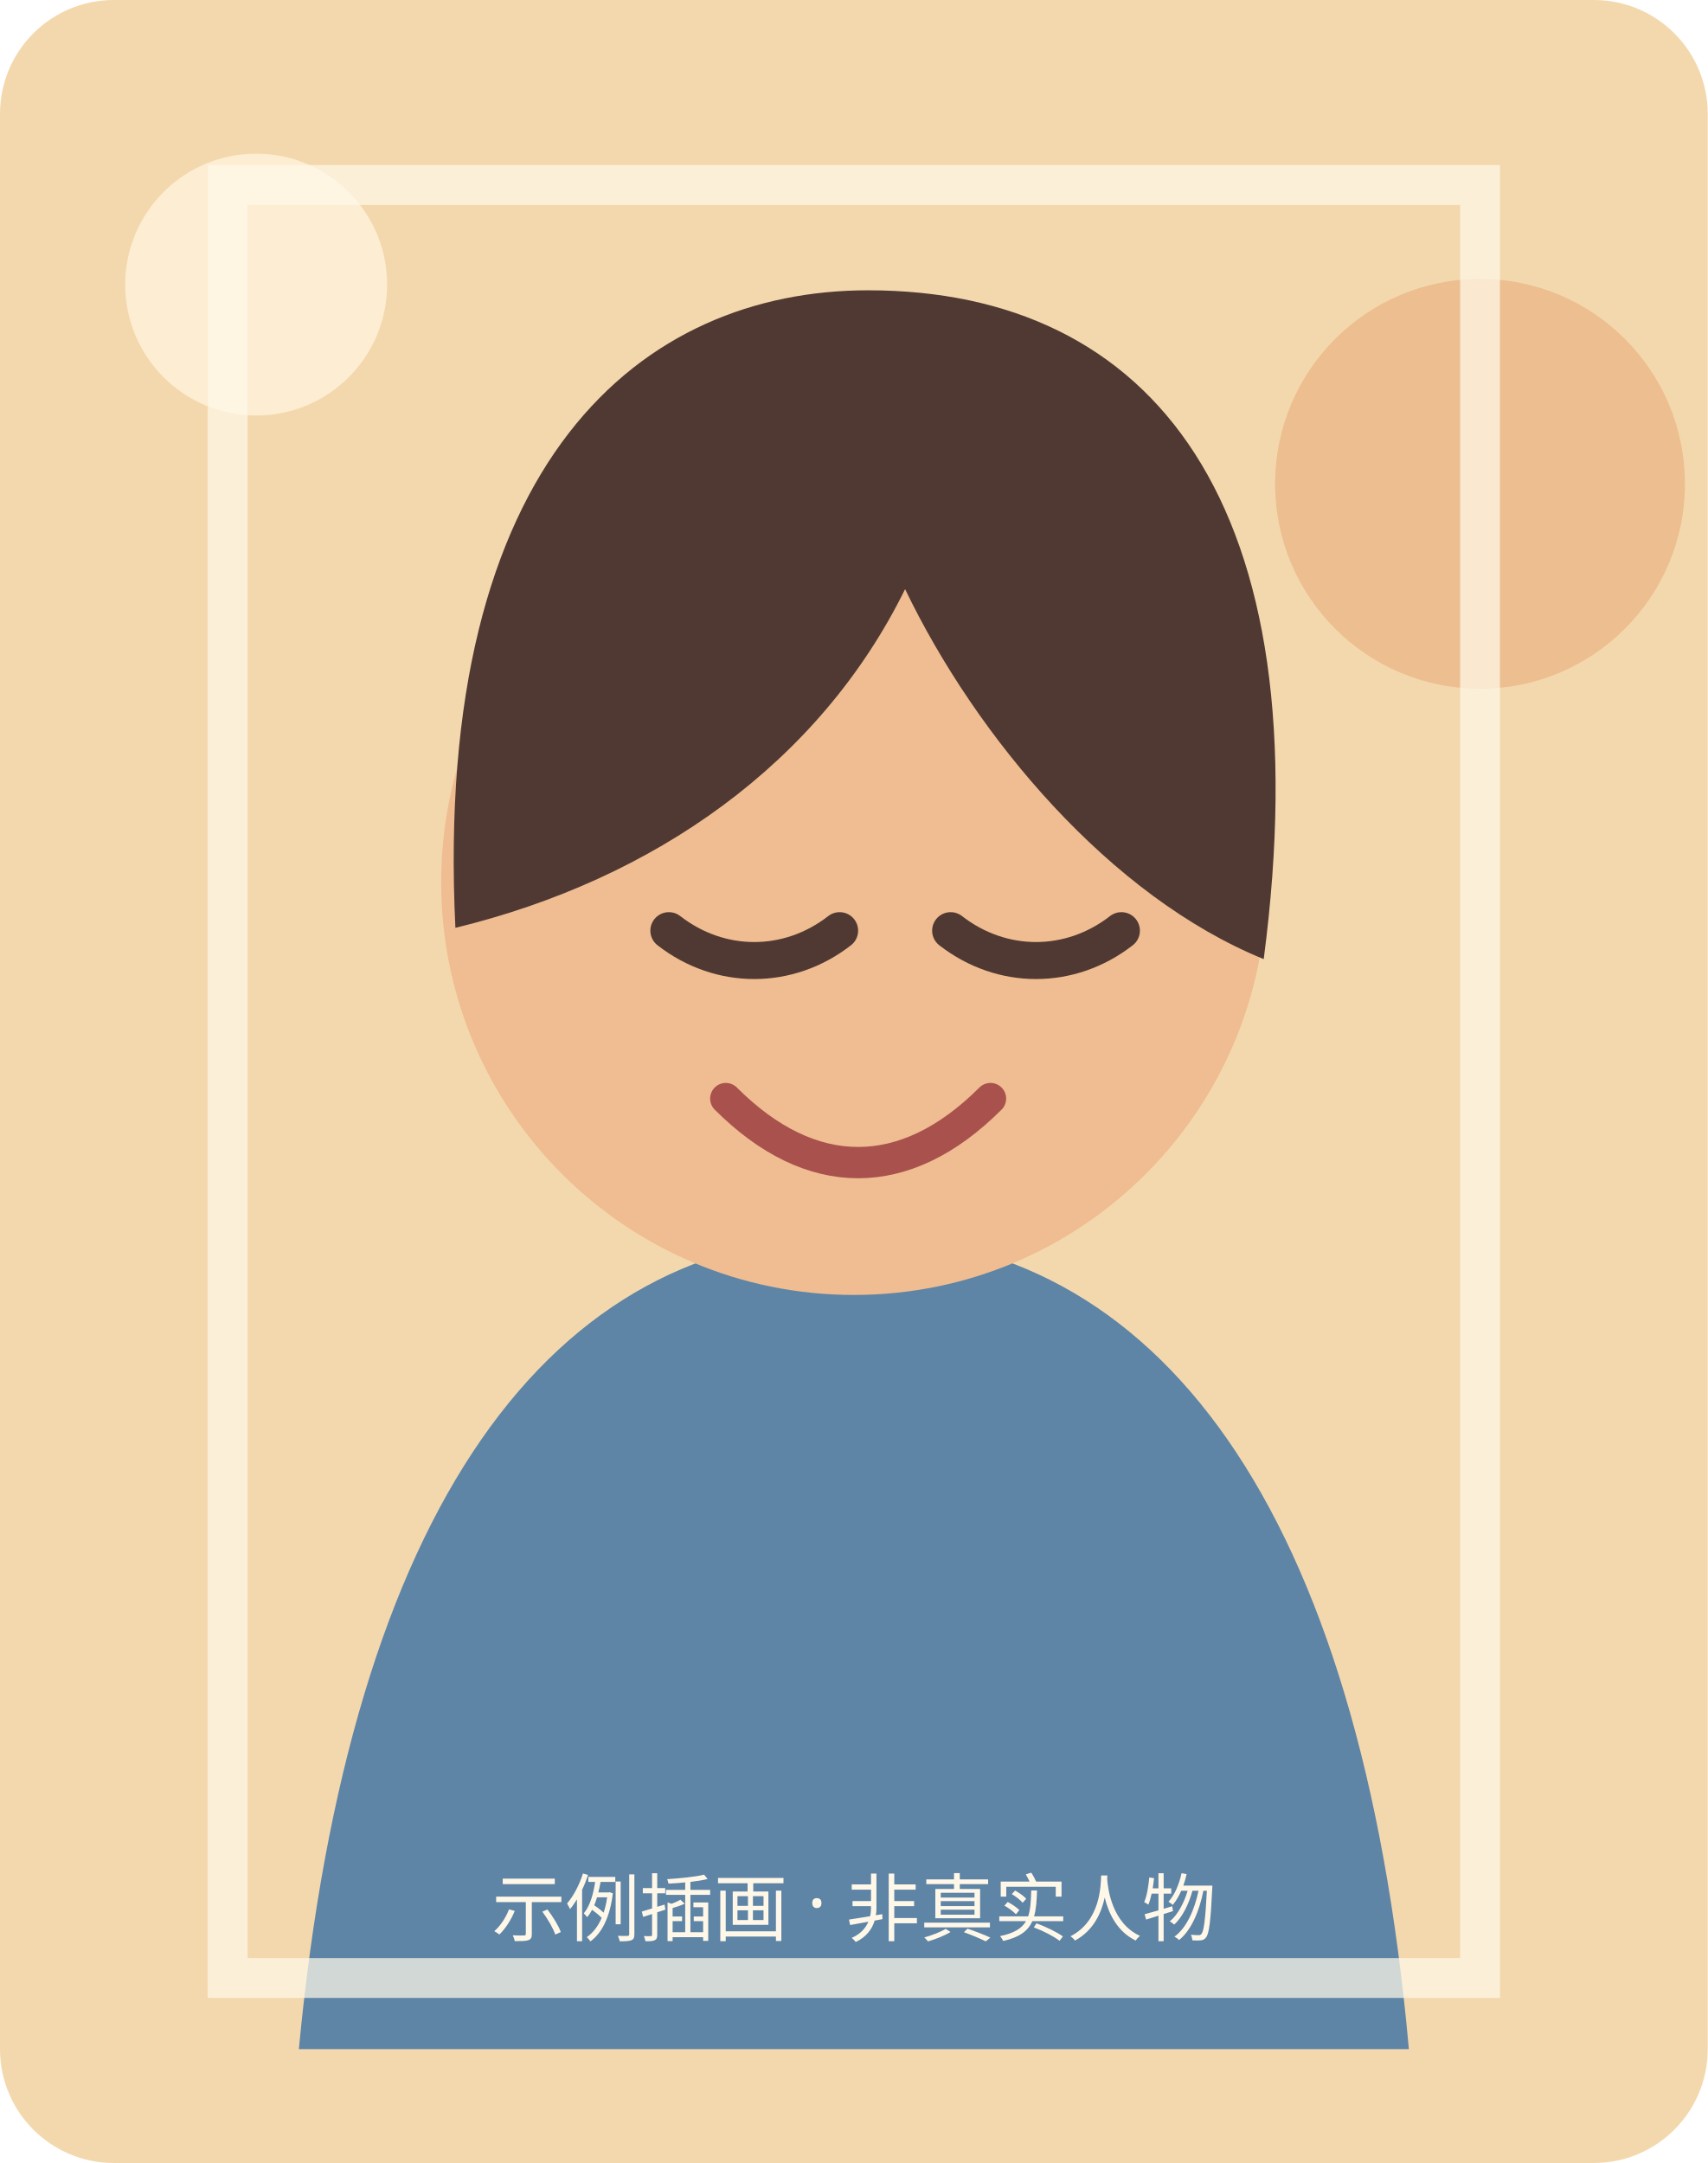
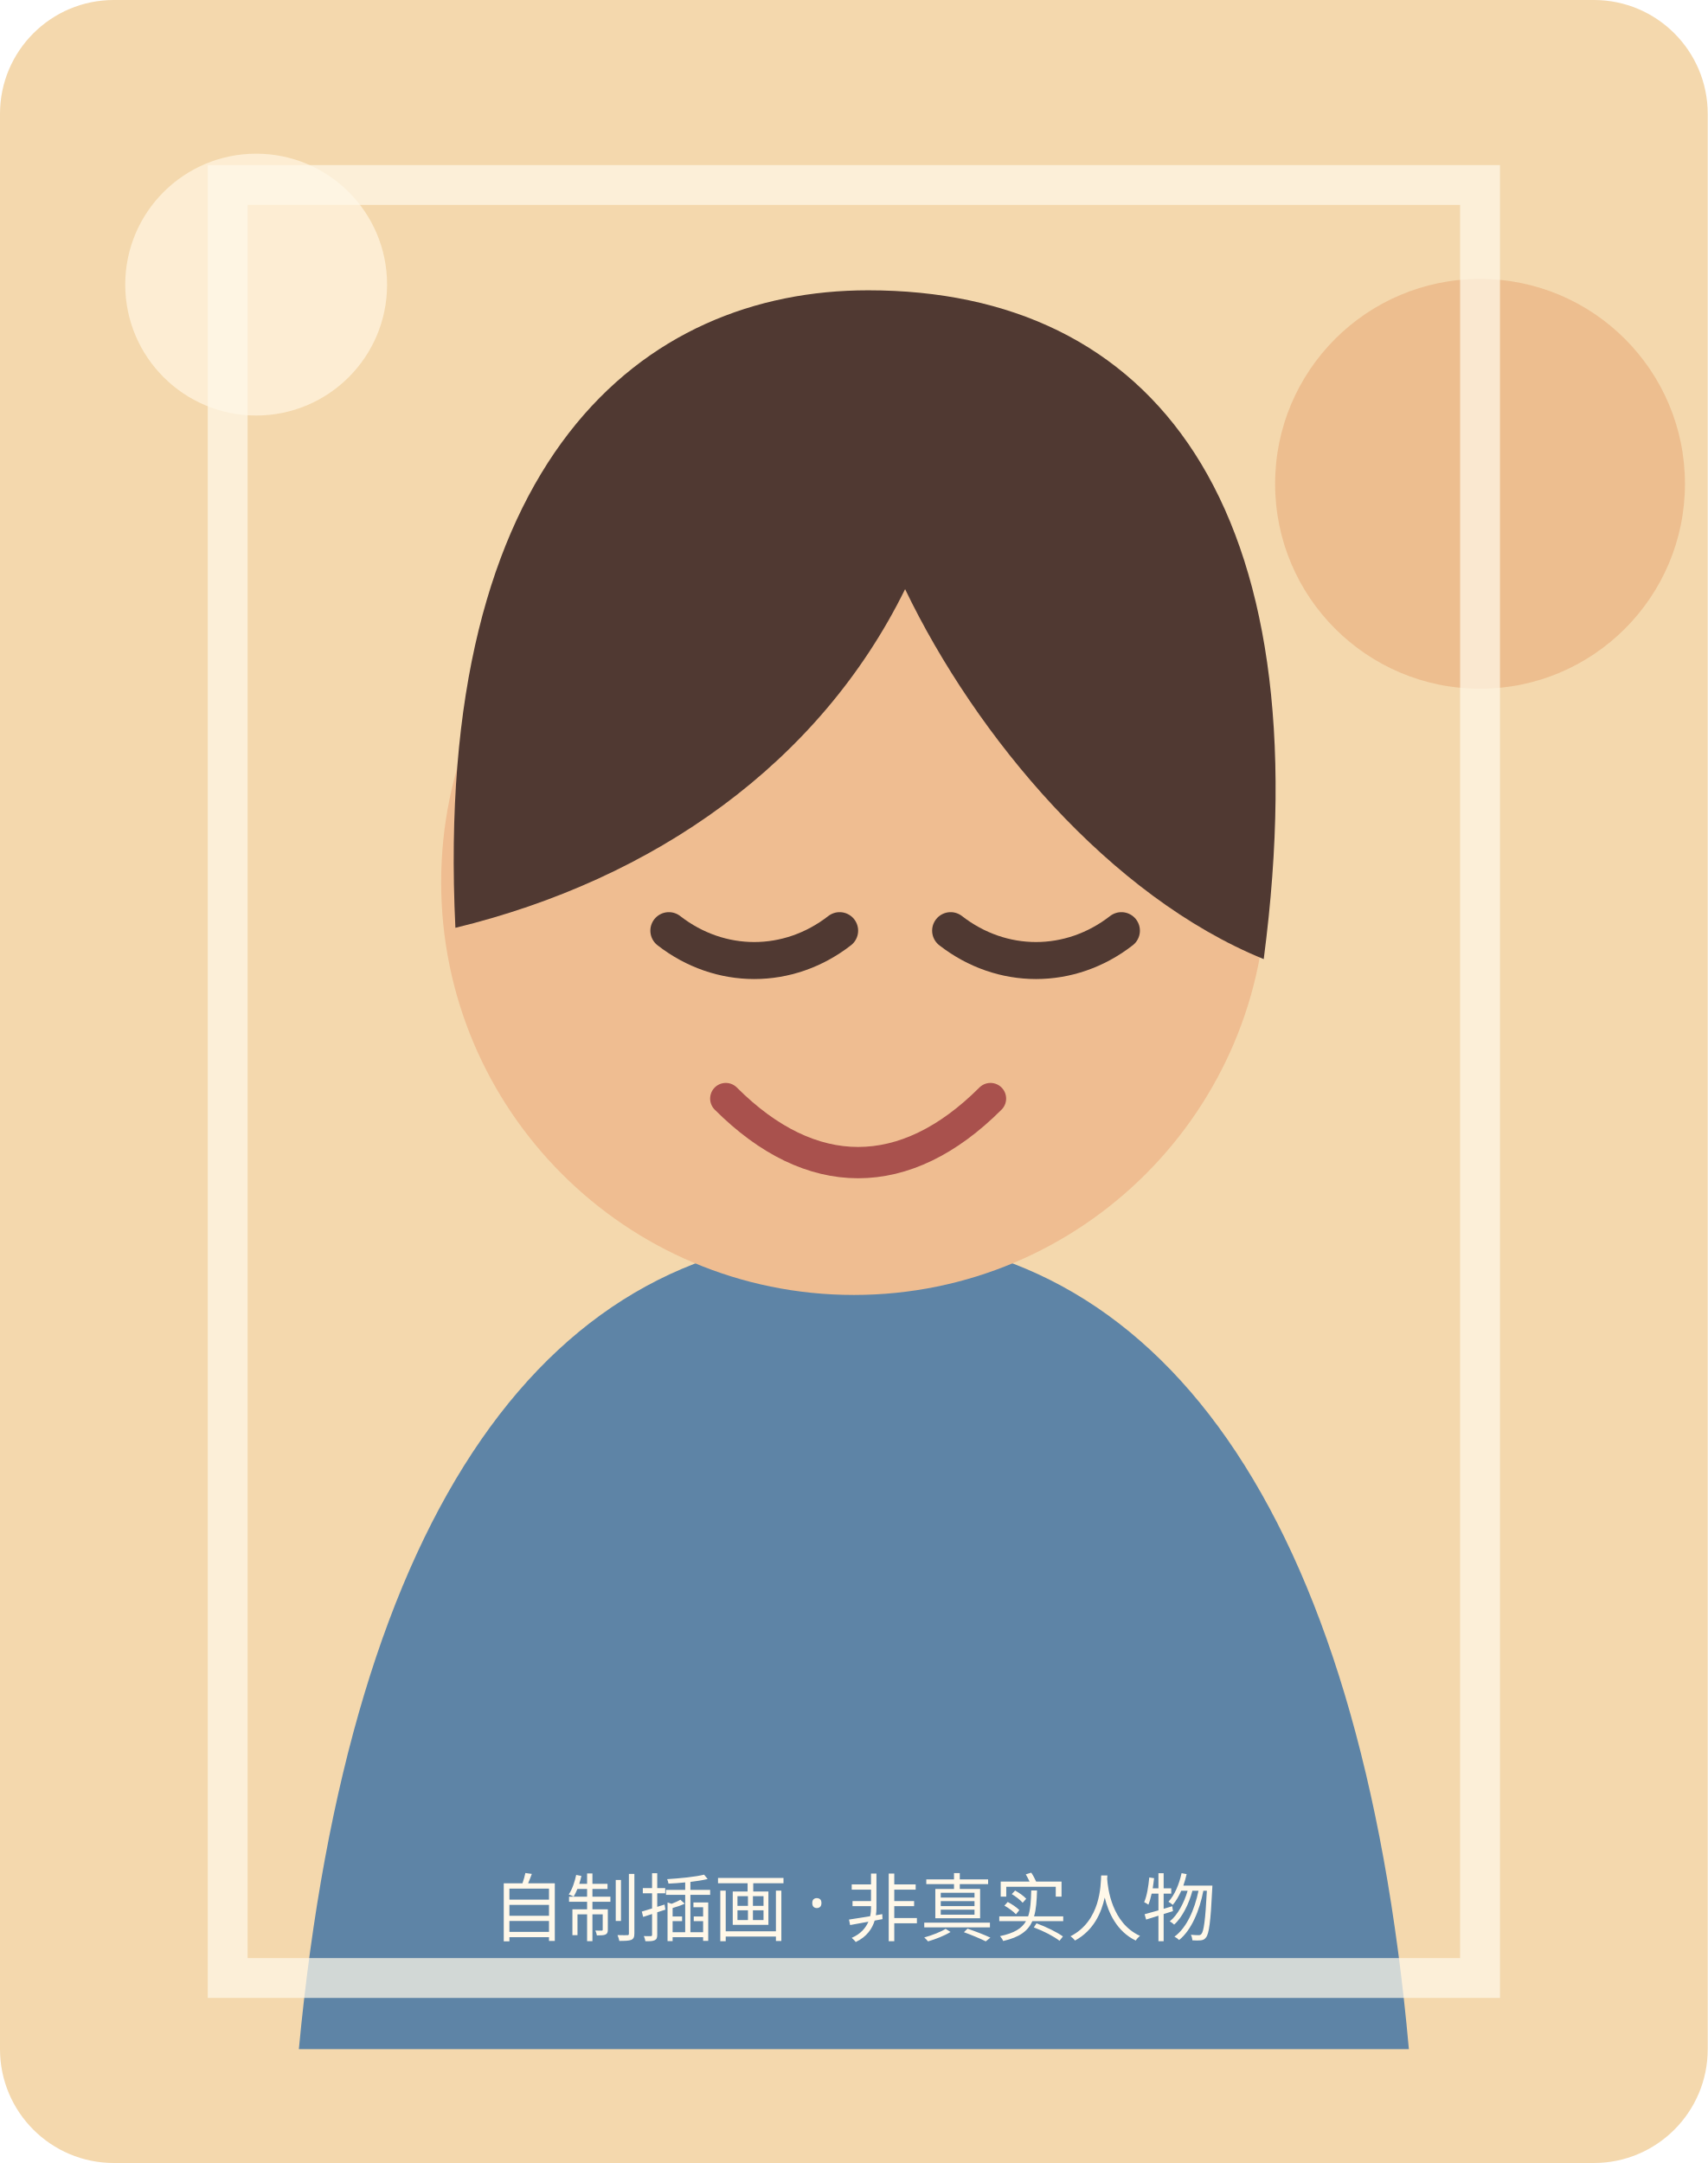
<svg xmlns="http://www.w3.org/2000/svg" viewBox="0 0 600 760" role="img" aria-labelledby="title desc">
  <rect width="600" height="760" rx="40" fill="#f4d8ad" />
  <circle cx="90" cy="100" r="46" fill="#fff3dc" opacity=".8" />
  <circle cx="520" cy="170" r="72" fill="#e7a977" opacity=".55" />
  <path d="M105 720c18-190 88-286 195-286s178 96 195 286" fill="#5e84a6" />
  <circle cx="300" cy="310" r="145" fill="#efbd91" />
  <path d="M160 326c-8-165 66-224 145-224 100 0 160 75 139 235-54-22-101-78-126-130-30 61-88 102-158 119Z" fill="#503932" />
  <path d="M235 327c18 14 42 14 60 0M334 327c18 14 42 14 60 0" fill="none" stroke="#503932" stroke-linecap="round" stroke-width="13" />
  <path d="M255 386c30 30 63 30 93 0" fill="none" stroke="#a9514d" stroke-linecap="round" stroke-width="11" />
  <path d="M80 65h440v630H80z" fill="none" stroke="#fff8e9" stroke-width="14" opacity=".72" />
-   <text x="300" y="680" text-anchor="middle" fill="#fff8e9" font-family="sans-serif" font-size="26">示例插画 · 非真实人物</text>
+   <text x="300" y="680" text-anchor="middle" fill="#fff8e9" font-family="sans-serif" font-size="26">自制插画 · 非真实人物</text>
</svg>
